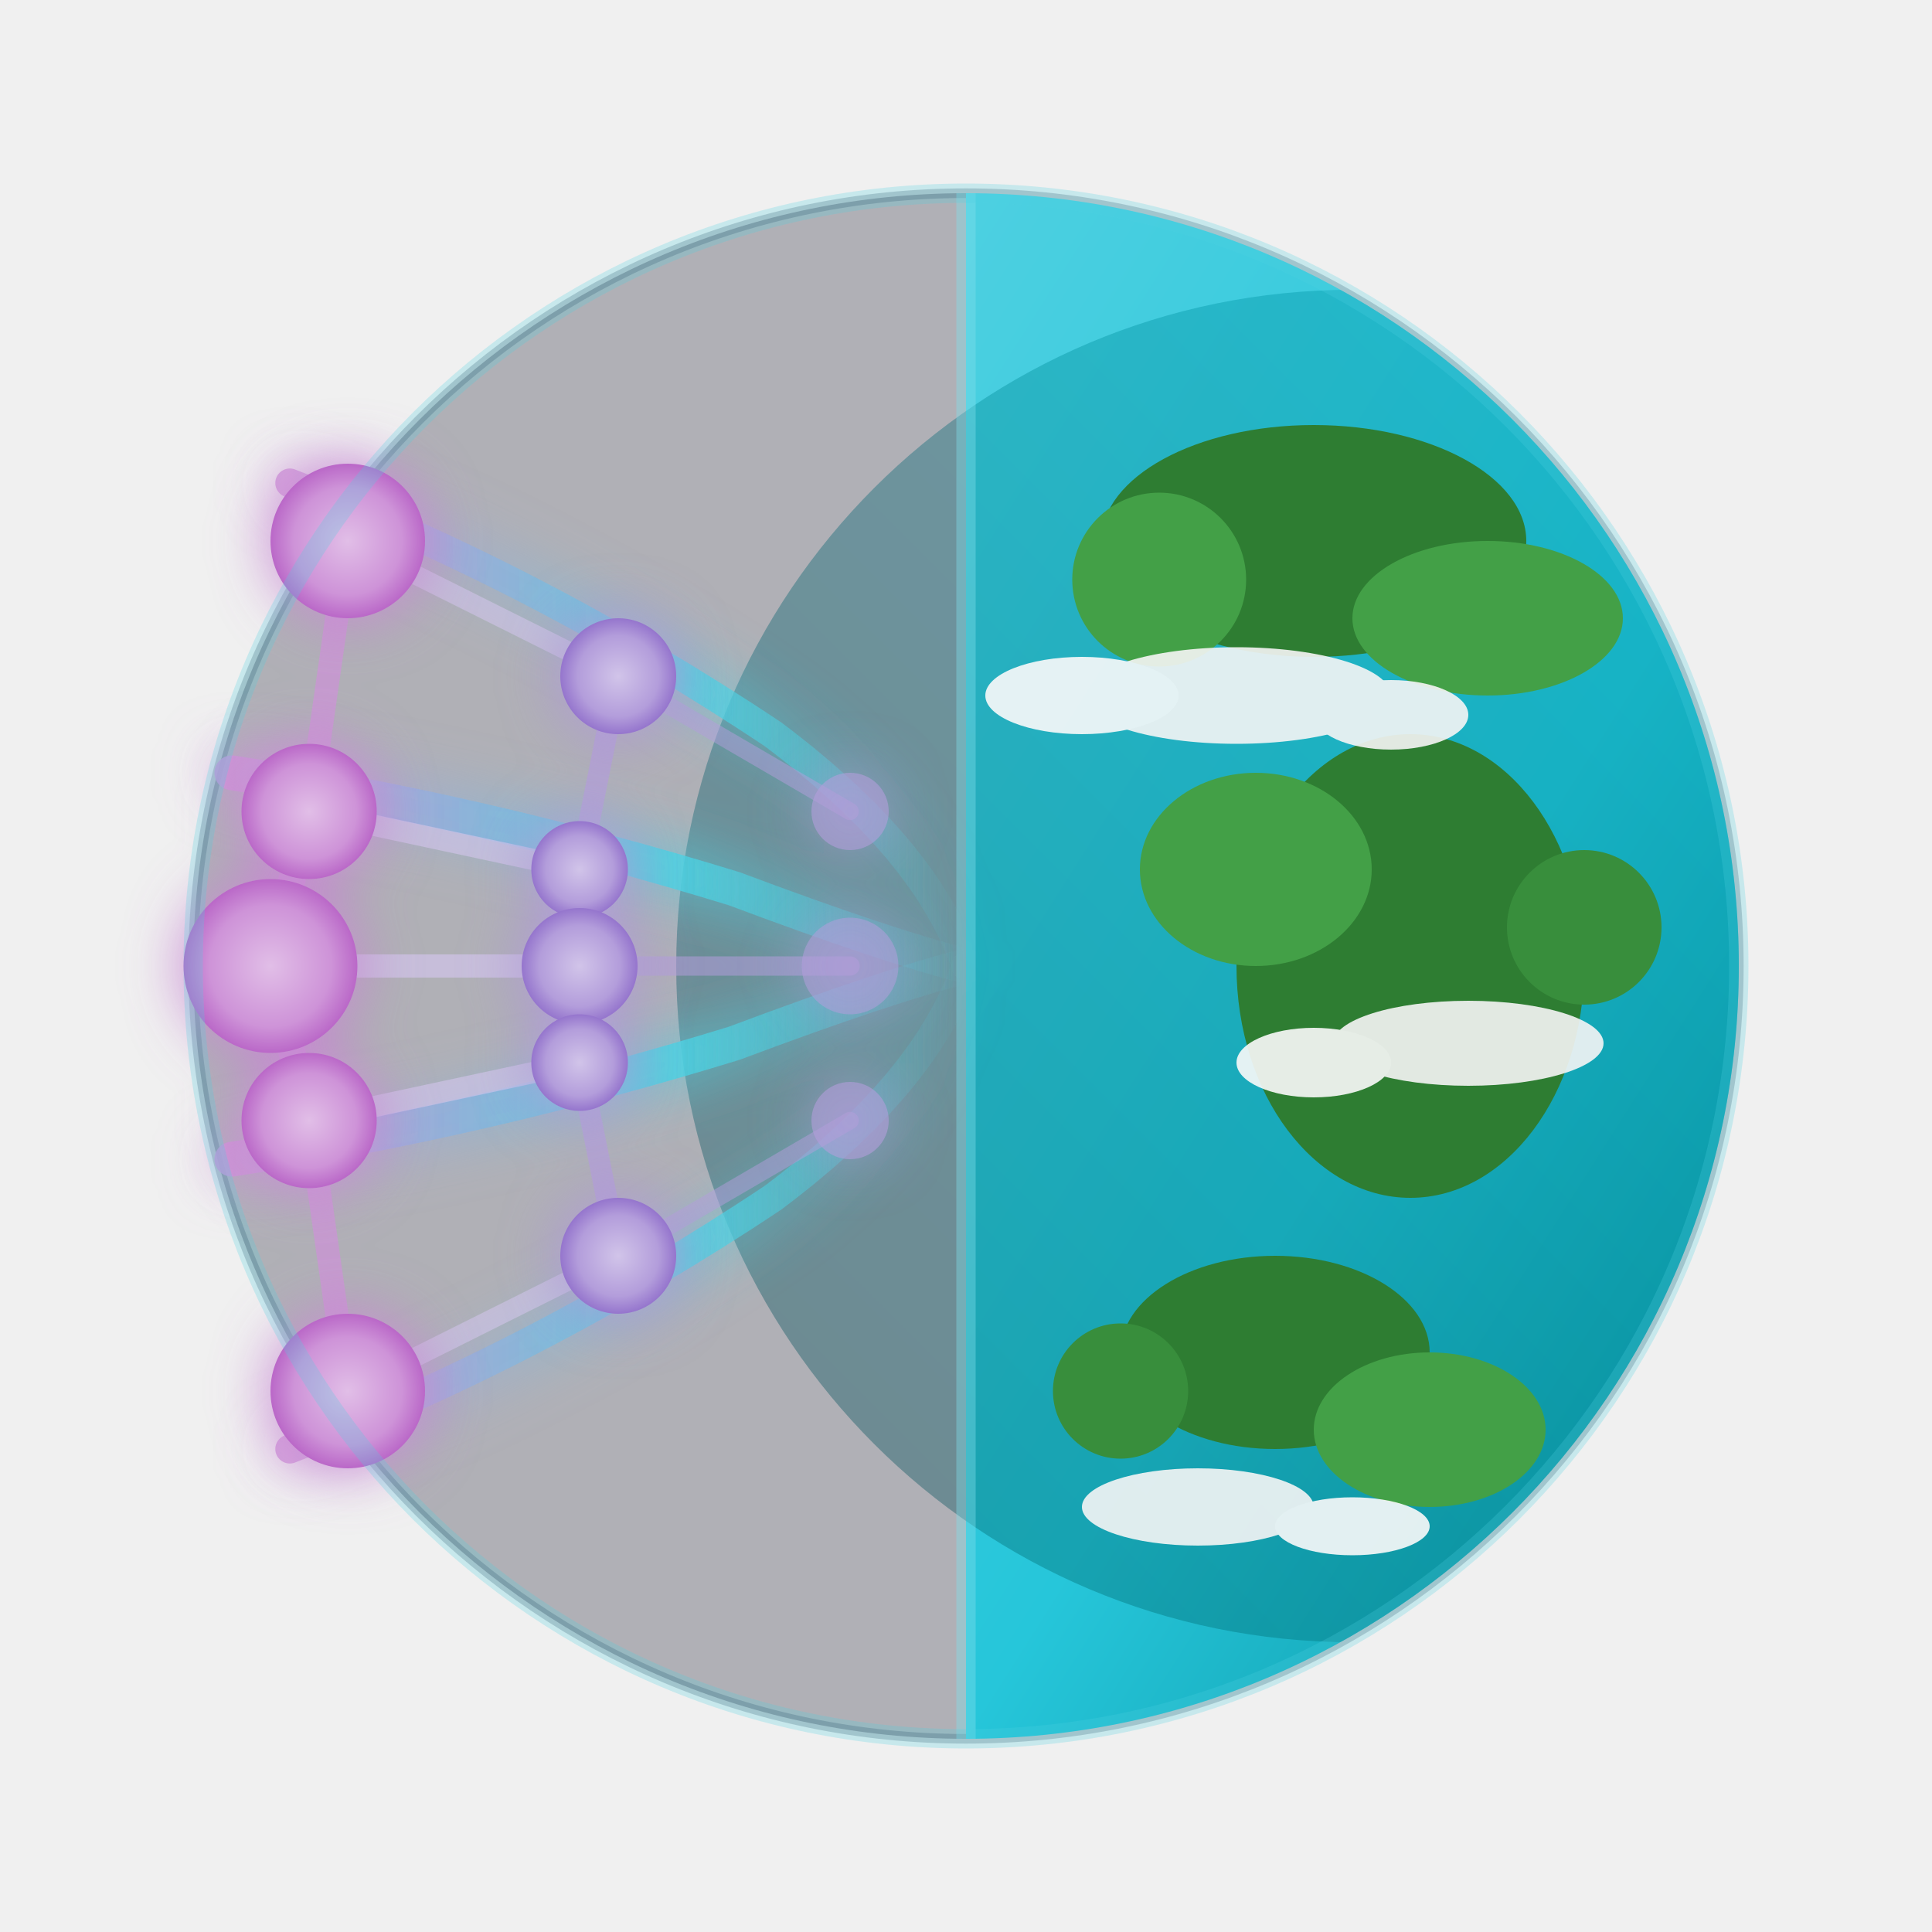
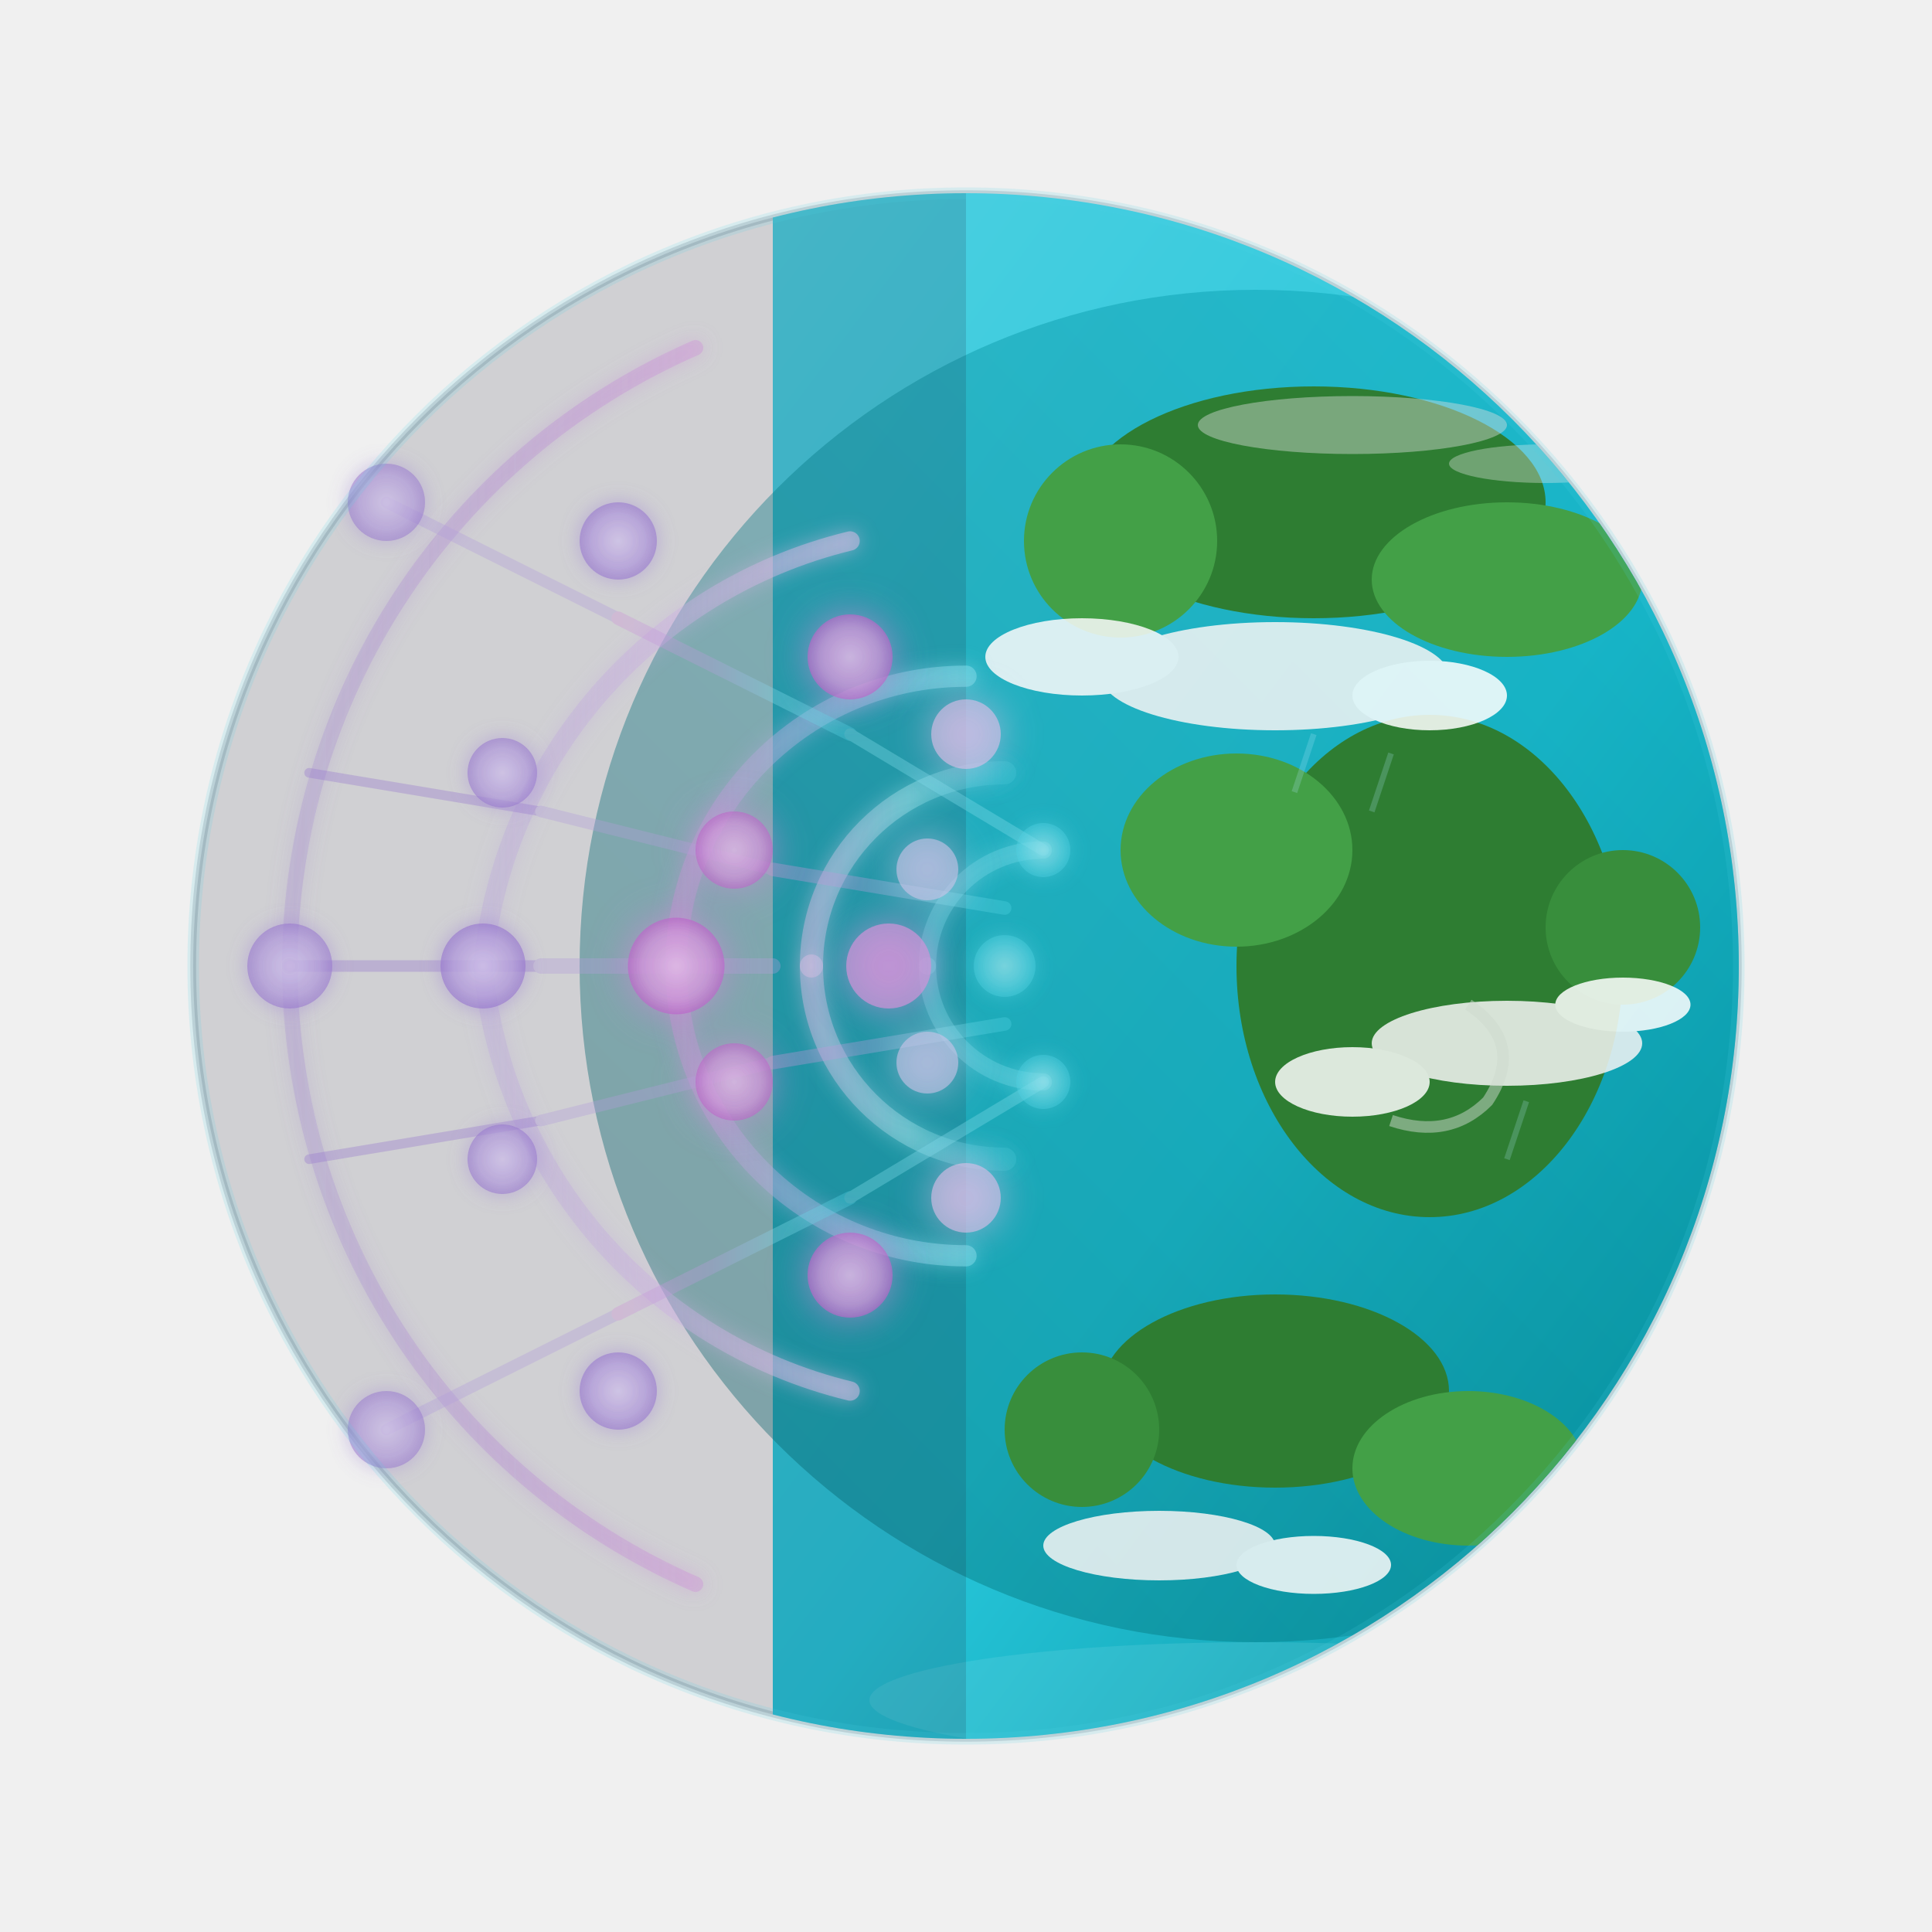
<svg xmlns="http://www.w3.org/2000/svg" viewBox="0 0 100 100" fill="none">
  <defs>
    <linearGradient id="oceanDark" x1="0%" y1="0%" x2="100%" y2="100%">
      <stop offset="0%" stop-color="#4dd0e1" />
      <stop offset="50%" stop-color="#26c6da" />
      <stop offset="100%" stop-color="#00838f" />
    </linearGradient>
    <linearGradient id="deepOceanDark" x1="100%" y1="0%" x2="0%" y2="100%">
      <stop offset="0%" stop-color="#00acc1" />
      <stop offset="100%" stop-color="#006064" />
    </linearGradient>
-     <radialGradient id="nodeGlowDark" cx="50%" cy="50%" r="50%">
+     <linearGradient id="neuralToOcean" x1="0%" y1="0%" x2="100%" y2="0%">
+       <stop offset="0%" stop-color="#ce93d8" />
+       <stop offset="40%" stop-color="#b39ddb" />
+       <stop offset="70%" stop-color="#80deea" />
+       <stop offset="100%" stop-color="#4dd0e1" />
+     </linearGradient>
+     <radialGradient id="nodeGlow1" cx="50%" cy="50%" r="50%">
      <stop offset="0%" stop-color="#e1bee7" />
      <stop offset="70%" stop-color="#ce93d8" />
      <stop offset="100%" stop-color="#ba68c8" />
    </radialGradient>
-     <radialGradient id="nodeGlowAccentDark" cx="50%" cy="50%" r="50%">
+     <radialGradient id="nodeGlow2" cx="50%" cy="50%" r="50%">
      <stop offset="0%" stop-color="#d1c4e9" />
      <stop offset="70%" stop-color="#b39ddb" />
      <stop offset="100%" stop-color="#9575cd" />
    </radialGradient>
-     <linearGradient id="connectionFadeDark" x1="0%" y1="0%" x2="100%" y2="0%">
-       <stop offset="0%" stop-color="#ce93d8" />
-       <stop offset="60%" stop-color="#4dd0e1" />
-       <stop offset="100%" stop-color="#4dd0e1" stop-opacity="0" />
+     <radialGradient id="nodeGlowFade" cx="50%" cy="50%" r="50%">
+       <stop offset="0%" stop-color="#b2ebf2" />
+       <stop offset="50%" stop-color="#80deea" />
+       <stop offset="100%" stop-color="#4dd0e1" />
+     </radialGradient>
+     <linearGradient id="arcOuter" x1="0%" y1="0%" x2="100%" y2="0%">
+       <stop offset="0%" stop-color="#9575cd" stop-opacity="0.2" />
+       <stop offset="100%" stop-color="#ce93d8" stop-opacity="0.4" />
    </linearGradient>
-     <clipPath id="earthClipDark">
-       <path d="M50,10 A40,40 0 0,1 50,90 A40,40 0 0,1 50,10" />
+     <linearGradient id="arcMiddle" x1="0%" y1="0%" x2="100%" y2="0%">
+       <stop offset="0%" stop-color="#b39ddb" stop-opacity="0.25" />
+       <stop offset="100%" stop-color="#e1bee7" stop-opacity="0.5" />
+     </linearGradient>
+     <linearGradient id="arcInner" x1="0%" y1="0%" x2="100%" y2="0%">
+       <stop offset="0%" stop-color="#ce93d8" stop-opacity="0.35" />
+       <stop offset="100%" stop-color="#80deea" stop-opacity="0.5" />
+     </linearGradient>
+     <linearGradient id="arcDeep" x1="0%" y1="0%" x2="100%" y2="0%">
+       <stop offset="0%" stop-color="#e1bee7" stop-opacity="0.4" />
+       <stop offset="50%" stop-color="#b2ebf2" stop-opacity="0.35" />
+       <stop offset="100%" stop-color="#4dd0e1" stop-opacity="0.2" />
+     </linearGradient>
+     <clipPath id="fullCircle">
+       <circle cx="50" cy="50" r="40" />
    </clipPath>
-     <clipPath id="networkClipDark">
+     <clipPath id="networkClip">
      <path d="M50,10 A40,40 0 0,0 50,90 A40,40 0 0,0 50,10" />
    </clipPath>
-     <clipPath id="fullCircleDark">
-       <circle cx="50" cy="50" r="40" />
-     </clipPath>
-     <filter id="glowDark" x="-50%" y="-50%" width="200%" height="200%">
-       <feGaussianBlur stdDeviation="1.5" result="coloredBlur" />
+     <filter id="glow" x="-50%" y="-50%" width="200%" height="200%">
+       <feGaussianBlur stdDeviation="1" result="coloredBlur" />
+       <feMerge>
+         <feMergeNode in="coloredBlur" />
+         <feMergeNode in="SourceGraphic" />
+       </feMerge>
+     </filter>
+     <filter id="softGlow" x="-30%" y="-30%" width="160%" height="160%">
+       <feGaussianBlur stdDeviation="0.5" result="coloredBlur" />
      <feMerge>
        <feMergeNode in="coloredBlur" />
        <feMergeNode in="SourceGraphic" />
      </feMerge>
    </filter>
  </defs>
-   <circle cx="50" cy="50" r="40" fill="none" stroke="#4a5568" stroke-width="0.5" opacity="0.3" />
-   <g clip-path="url(#earthClipDark)">
-     <rect x="50" y="10" width="50" height="80" fill="url(#oceanDark)" />
-     <circle cx="70" cy="50" r="35" fill="url(#deepOceanDark)" opacity="0.4" />
-     <ellipse cx="68" cy="28" rx="11" ry="6" fill="#2e7d32" />
-     <ellipse cx="77" cy="32" rx="7" ry="4" fill="#43a047" />
-     <circle cx="60" cy="30" r="4.5" fill="#43a047" />
-     <ellipse cx="73" cy="50" rx="9" ry="12" fill="#2e7d32" />
-     <ellipse cx="65" cy="45" rx="6" ry="5" fill="#43a047" />
-     <circle cx="82" cy="48" r="4" fill="#388e3c" />
-     <ellipse cx="66" cy="70" rx="8" ry="5" fill="#2e7d32" />
-     <ellipse cx="74" cy="74" rx="6" ry="4" fill="#43a047" />
-     <circle cx="58" cy="72" r="3.5" fill="#388e3c" />
-     <g opacity="0.9">
-       <ellipse cx="64" cy="36" rx="8" ry="2.5" fill="#f5f5f5" />
-       <ellipse cx="56" cy="36" rx="5" ry="2" fill="#fafafa" />
-       <ellipse cx="72" cy="37" rx="4" ry="1.8" fill="#f5f5f5" />
-       <ellipse cx="76" cy="54" rx="7" ry="2.2" fill="#f5f5f5" />
-       <ellipse cx="68" cy="55" rx="4" ry="1.8" fill="#fafafa" />
-       <ellipse cx="62" cy="78" rx="6" ry="2" fill="#f5f5f5" />
-       <ellipse cx="70" cy="79" rx="4" ry="1.5" fill="#fafafa" />
+   <circle cx="50" cy="50" r="40" fill="none" stroke="#4a5568" stroke-width="0.3" opacity="0.2" />
+   <g clip-path="url(#fullCircle)">
+     <rect x="40" y="10" width="60" height="80" fill="url(#oceanDark)" />
+     <circle cx="65" cy="50" r="35" fill="url(#deepOceanDark)" opacity="0.4" />
+     <ellipse cx="68" cy="26" rx="12" ry="6" fill="#2e7d32" />
+     <ellipse cx="78" cy="30" rx="7" ry="4" fill="#43a047" />
+     <circle cx="58" cy="28" r="5" fill="#43a047" />
+     <ellipse cx="74" cy="50" rx="10" ry="13" fill="#2e7d32" />
+     <ellipse cx="64" cy="44" rx="6" ry="5" fill="#43a047" />
+     <circle cx="84" cy="48" r="4" fill="#388e3c" />
+     <ellipse cx="66" cy="72" rx="9" ry="5" fill="#2e7d32" />
+     <ellipse cx="76" cy="76" rx="6" ry="4" fill="#43a047" />
+     <circle cx="56" cy="74" r="4" fill="#388e3c" />
+     <g opacity="0.85">
+       <ellipse cx="70" cy="22" rx="8" ry="1.5" fill="#e0e0e0" opacity="0.5" />
+       <ellipse cx="80" cy="24" rx="5" ry="1" fill="#eeeeee" opacity="0.4" />
+       <ellipse cx="66" cy="35" rx="9" ry="2.8" fill="#f5f5f5" />
+       <ellipse cx="56" cy="34" rx="5" ry="2" fill="#fafafa" />
+       <ellipse cx="74" cy="36" rx="4" ry="1.8" fill="#ffffff" />
+       <ellipse cx="78" cy="54" rx="7" ry="2.2" fill="#f5f5f5" />
+       <ellipse cx="70" cy="56" rx="4" ry="1.8" fill="#fafafa" />
+       <ellipse cx="84" cy="52" rx="3.5" ry="1.4" fill="#ffffff" />
+       <path d="M76,52 Q79,54 77,57 Q75,59 72,58" stroke="#e8e8e8" stroke-width="0.6" fill="none" opacity="0.5" />
+       <ellipse cx="60" cy="80" rx="6" ry="1.8" fill="#f5f5f5" />
+       <ellipse cx="68" cy="81" rx="4" ry="1.5" fill="#fafafa" />
+       <g opacity="0.25" stroke="#b3e5fc" stroke-width="0.3">
+         <line x1="68" y1="38" x2="67" y2="41" />
+         <line x1="72" y1="39" x2="71" y2="42" />
+         <line x1="79" y1="57" x2="78" y2="60" />
+       </g>
+       <ellipse cx="65" cy="88" rx="20" ry="3" fill="#b2ebf2" opacity="0.15" />
    </g>
  </g>
-   <g clip-path="url(#networkClipDark)">
-     <rect x="0" y="10" width="50" height="80" fill="#1a1a2e" opacity="0.3" />
+   <g clip-path="url(#networkClip)">
+     <rect x="10" y="10" width="40" height="80" fill="#1a1a2e" opacity="0.15" />
  </g>
-   <g filter="url(#glowDark)">
-     <path d="M15,25 Q28,30 40,38 Q48,44 50,50" stroke="url(#connectionFadeDark)" stroke-width="1.5" stroke-linecap="round" fill="none" opacity="0.8" />
-     <path d="M12,40 Q25,42 38,46 Q46,49 50,50" stroke="url(#connectionFadeDark)" stroke-width="1.8" stroke-linecap="round" fill="none" opacity="0.85" />
-     <path d="M10,50 Q22,50 35,50 Q45,50 50,50" stroke="url(#connectionFadeDark)" stroke-width="2" stroke-linecap="round" fill="none" opacity="0.9" />
-     <path d="M12,60 Q25,58 38,54 Q46,51 50,50" stroke="url(#connectionFadeDark)" stroke-width="1.8" stroke-linecap="round" fill="none" opacity="0.85" />
-     <path d="M15,75 Q28,70 40,62 Q48,56 50,50" stroke="url(#connectionFadeDark)" stroke-width="1.5" stroke-linecap="round" fill="none" opacity="0.8" />
+   <g clip-path="url(#fullCircle)" filter="url(#softGlow)">
+     <path d="M15,50 A35,35 0 0,1 36,18" stroke="url(#arcOuter)" stroke-width="0.8" stroke-linecap="round" fill="none" />
+     <path d="M15,50 A35,35 0 0,0 36,82" stroke="url(#arcOuter)" stroke-width="0.8" stroke-linecap="round" fill="none" />
  </g>
-   <line x1="18" y1="28" x2="16" y2="42" stroke="#ce93d8" stroke-width="1.2" stroke-linecap="round" opacity="0.7" />
-   <line x1="16" y1="42" x2="14" y2="50" stroke="#ce93d8" stroke-width="1.4" stroke-linecap="round" opacity="0.75" />
-   <line x1="14" y1="50" x2="16" y2="58" stroke="#ce93d8" stroke-width="1.4" stroke-linecap="round" opacity="0.75" />
-   <line x1="16" y1="58" x2="18" y2="72" stroke="#ce93d8" stroke-width="1.2" stroke-linecap="round" opacity="0.7" />
-   <line x1="32" y1="35" x2="30" y2="45" stroke="#b39ddb" stroke-width="1.1" stroke-linecap="round" opacity="0.65" />
-   <line x1="30" y1="45" x2="30" y2="55" stroke="#b39ddb" stroke-width="1.2" stroke-linecap="round" opacity="0.7" />
-   <line x1="30" y1="55" x2="32" y2="65" stroke="#b39ddb" stroke-width="1.1" stroke-linecap="round" opacity="0.65" />
-   <line x1="18" y1="28" x2="32" y2="35" stroke="#d1c4e9" stroke-width="1" stroke-linecap="round" opacity="0.6" />
-   <line x1="16" y1="42" x2="30" y2="45" stroke="#d1c4e9" stroke-width="1.1" stroke-linecap="round" opacity="0.65" />
-   <line x1="14" y1="50" x2="30" y2="50" stroke="#d1c4e9" stroke-width="1.2" stroke-linecap="round" opacity="0.7" />
-   <line x1="16" y1="58" x2="30" y2="55" stroke="#d1c4e9" stroke-width="1.1" stroke-linecap="round" opacity="0.65" />
-   <line x1="18" y1="72" x2="32" y2="65" stroke="#d1c4e9" stroke-width="1" stroke-linecap="round" opacity="0.6" />
-   <line x1="32" y1="35" x2="44" y2="42" stroke="#b39ddb" stroke-width="0.9" stroke-linecap="round" opacity="0.5" />
-   <line x1="30" y1="50" x2="44" y2="50" stroke="#b39ddb" stroke-width="1" stroke-linecap="round" opacity="0.55" />
-   <line x1="32" y1="65" x2="44" y2="58" stroke="#b39ddb" stroke-width="0.9" stroke-linecap="round" opacity="0.5" />
-   <g filter="url(#glowDark)">
-     <circle cx="18" cy="28" r="4" fill="url(#nodeGlowDark)" />
-     <circle cx="16" cy="42" r="3.5" fill="url(#nodeGlowDark)" />
-     <circle cx="14" cy="50" r="4.5" fill="url(#nodeGlowDark)" />
-     <circle cx="16" cy="58" r="3.5" fill="url(#nodeGlowDark)" />
-     <circle cx="18" cy="72" r="4" fill="url(#nodeGlowDark)" />
-     <circle cx="32" cy="35" r="3" fill="url(#nodeGlowAccentDark)" />
-     <circle cx="30" cy="45" r="2.5" fill="url(#nodeGlowAccentDark)" />
-     <circle cx="30" cy="50" r="3" fill="url(#nodeGlowAccentDark)" />
-     <circle cx="30" cy="55" r="2.5" fill="url(#nodeGlowAccentDark)" />
-     <circle cx="32" cy="65" r="3" fill="url(#nodeGlowAccentDark)" />
-     <circle cx="44" cy="42" r="2" fill="#b39ddb" opacity="0.6" />
-     <circle cx="44" cy="50" r="2.5" fill="#b39ddb" opacity="0.55" />
-     <circle cx="44" cy="58" r="2" fill="#b39ddb" opacity="0.6" />
+   <g clip-path="url(#fullCircle)" filter="url(#softGlow)">
+     <path d="M25,50 A25,25 0 0,1 44,28" stroke="url(#arcMiddle)" stroke-width="1" stroke-linecap="round" fill="none" />
+     <path d="M25,50 A25,25 0 0,0 44,72" stroke="url(#arcMiddle)" stroke-width="1" stroke-linecap="round" fill="none" />
  </g>
-   <line x1="50" y1="10" x2="50" y2="90" stroke="#80deea" stroke-width="1" opacity="0.4" />
-   <circle cx="50" cy="50" r="40" fill="none" stroke="#4dd0e1" stroke-width="1" opacity="0.25" />
+   <g clip-path="url(#fullCircle)" filter="url(#softGlow)">
+     <path d="M35,50 A15,15 0 0,1 50,35" stroke="url(#arcInner)" stroke-width="1.1" stroke-linecap="round" fill="none" />
+     <path d="M35,50 A15,15 0 0,0 50,65" stroke="url(#arcInner)" stroke-width="1.1" stroke-linecap="round" fill="none" />
+   </g>
+   <g clip-path="url(#fullCircle)" filter="url(#softGlow)">
+     <path d="M42,50 A10,10 0 0,1 52,40" stroke="url(#arcDeep)" stroke-width="1.2" stroke-linecap="round" fill="none" />
+     <path d="M42,50 A10,10 0 0,0 52,60" stroke="url(#arcDeep)" stroke-width="1.2" stroke-linecap="round" fill="none" />
+   </g>
+   <g clip-path="url(#fullCircle)" filter="url(#softGlow)">
+     <path d="M48,50 A6,6 0 0,1 54,44" stroke="#80deea" stroke-width="0.9" stroke-linecap="round" fill="none" opacity="0.3" />
+     <path d="M48,50 A6,6 0 0,0 54,56" stroke="#80deea" stroke-width="0.9" stroke-linecap="round" fill="none" opacity="0.3" />
+   </g>
+   <g clip-path="url(#fullCircle)" opacity="0.35">
+     <line x1="20" y1="26" x2="32" y2="32" stroke="#b39ddb" stroke-width="0.6" stroke-linecap="round" />
+     <line x1="32" y1="32" x2="44" y2="38" stroke="url(#neuralToOcean)" stroke-width="0.7" stroke-linecap="round" />
+     <line x1="44" y1="38" x2="54" y2="44" stroke="#80deea" stroke-width="0.6" stroke-linecap="round" />
+     <line x1="16" y1="40" x2="28" y2="42" stroke="#9575cd" stroke-width="0.5" stroke-linecap="round" />
+     <line x1="28" y1="42" x2="40" y2="45" stroke="#b39ddb" stroke-width="0.6" stroke-linecap="round" />
+     <line x1="40" y1="45" x2="52" y2="47" stroke="url(#neuralToOcean)" stroke-width="0.7" stroke-linecap="round" />
+     <line x1="15" y1="50" x2="28" y2="50" stroke="#9575cd" stroke-width="0.6" stroke-linecap="round" />
+     <line x1="28" y1="50" x2="40" y2="50" stroke="#b39ddb" stroke-width="0.8" stroke-linecap="round" />
+     <line x1="40" y1="50" x2="52" y2="50" stroke="url(#neuralToOcean)" stroke-width="0.9" stroke-linecap="round" />
+     <line x1="16" y1="60" x2="28" y2="58" stroke="#9575cd" stroke-width="0.5" stroke-linecap="round" />
+     <line x1="28" y1="58" x2="40" y2="55" stroke="#b39ddb" stroke-width="0.6" stroke-linecap="round" />
+     <line x1="40" y1="55" x2="52" y2="53" stroke="url(#neuralToOcean)" stroke-width="0.7" stroke-linecap="round" />
+     <line x1="20" y1="74" x2="32" y2="68" stroke="#b39ddb" stroke-width="0.6" stroke-linecap="round" />
+     <line x1="32" y1="68" x2="44" y2="62" stroke="url(#neuralToOcean)" stroke-width="0.7" stroke-linecap="round" />
+     <line x1="44" y1="62" x2="54" y2="56" stroke="#80deea" stroke-width="0.6" stroke-linecap="round" />
+   </g>
+   <g filter="url(#softGlow)">
+     <circle cx="20" cy="26" r="2" fill="url(#nodeGlow2)" opacity="0.5" />
+     <circle cx="15" cy="50" r="2.2" fill="url(#nodeGlow2)" opacity="0.55" />
+     <circle cx="20" cy="74" r="2" fill="url(#nodeGlow2)" opacity="0.5" />
+   </g>
+   <g filter="url(#softGlow)">
+     <circle cx="32" cy="28" r="2" fill="url(#nodeGlow2)" opacity="0.58" />
+     <circle cx="26" cy="40" r="1.8" fill="url(#nodeGlow2)" opacity="0.55" />
+     <circle cx="25" cy="50" r="2.2" fill="url(#nodeGlow2)" opacity="0.62" />
+     <circle cx="26" cy="60" r="1.8" fill="url(#nodeGlow2)" opacity="0.55" />
+     <circle cx="32" cy="72" r="2" fill="url(#nodeGlow2)" opacity="0.58" />
+   </g>
+   <g filter="url(#glow)">
+     <circle cx="44" cy="34" r="2.2" fill="url(#nodeGlow1)" opacity="0.68" />
+     <circle cx="38" cy="44" r="2" fill="url(#nodeGlow1)" opacity="0.65" />
+     <circle cx="35" cy="50" r="2.5" fill="url(#nodeGlow1)" opacity="0.72" />
+     <circle cx="38" cy="56" r="2" fill="url(#nodeGlow1)" opacity="0.65" />
+     <circle cx="44" cy="66" r="2.2" fill="url(#nodeGlow1)" opacity="0.68" />
+   </g>
+   <g filter="url(#glow)">
+     <circle cx="50" cy="38" r="1.8" fill="#e1bee7" opacity="0.6" />
+     <circle cx="48" cy="45" r="1.6" fill="#d1c4e9" opacity="0.58" />
+     <circle cx="46" cy="50" r="2.2" fill="#ce93d8" opacity="0.7" />
+     <circle cx="48" cy="55" r="1.6" fill="#d1c4e9" opacity="0.58" />
+     <circle cx="50" cy="62" r="1.8" fill="#e1bee7" opacity="0.6" />
+   </g>
+   <g filter="url(#softGlow)">
+     <circle cx="54" cy="44" r="1.4" fill="url(#nodeGlowFade)" opacity="0.38" />
+     <circle cx="52" cy="50" r="1.6" fill="url(#nodeGlowFade)" opacity="0.4" />
+     <circle cx="54" cy="56" r="1.4" fill="url(#nodeGlowFade)" opacity="0.38" />
+   </g>
+   <circle cx="50" cy="50" r="40" fill="none" stroke="#4dd0e1" stroke-width="0.6" opacity="0.15" />
</svg>
